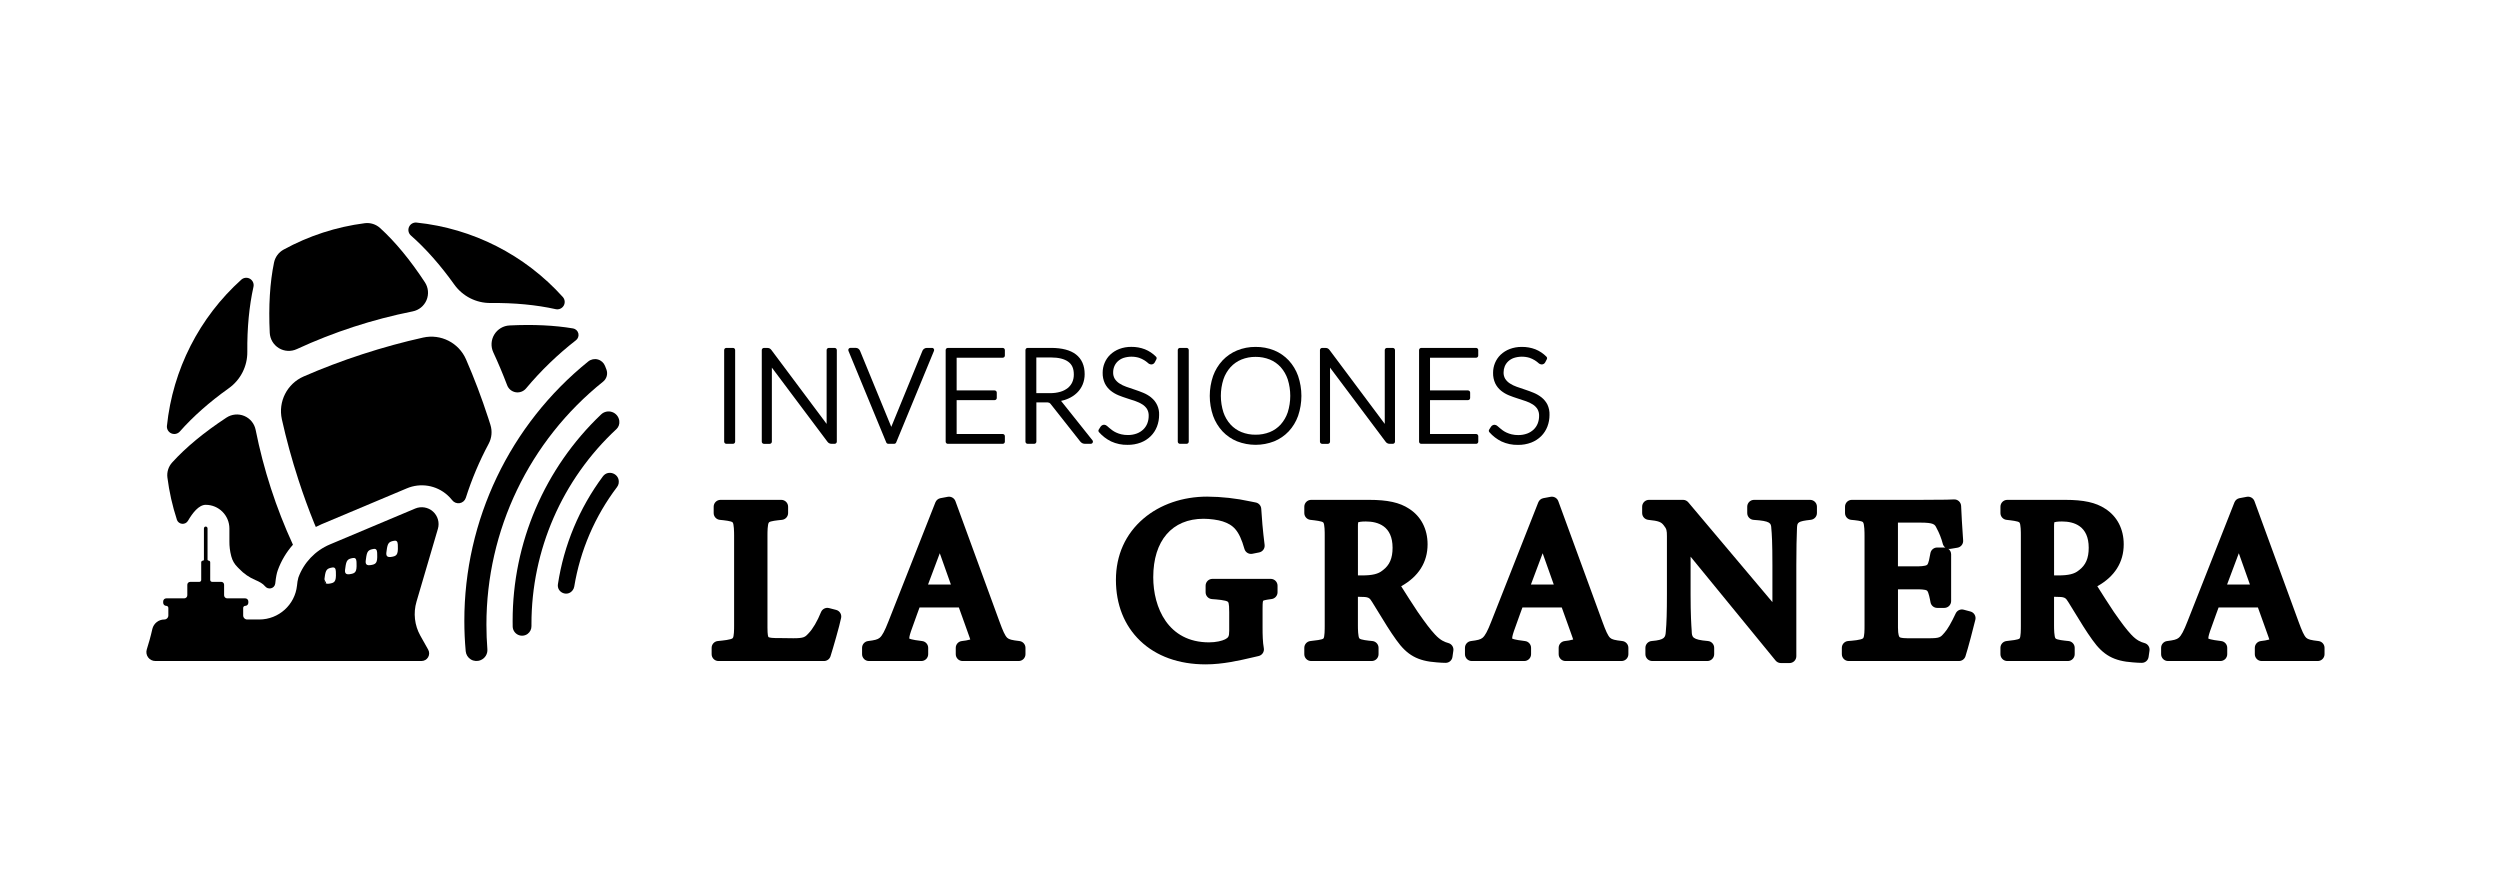
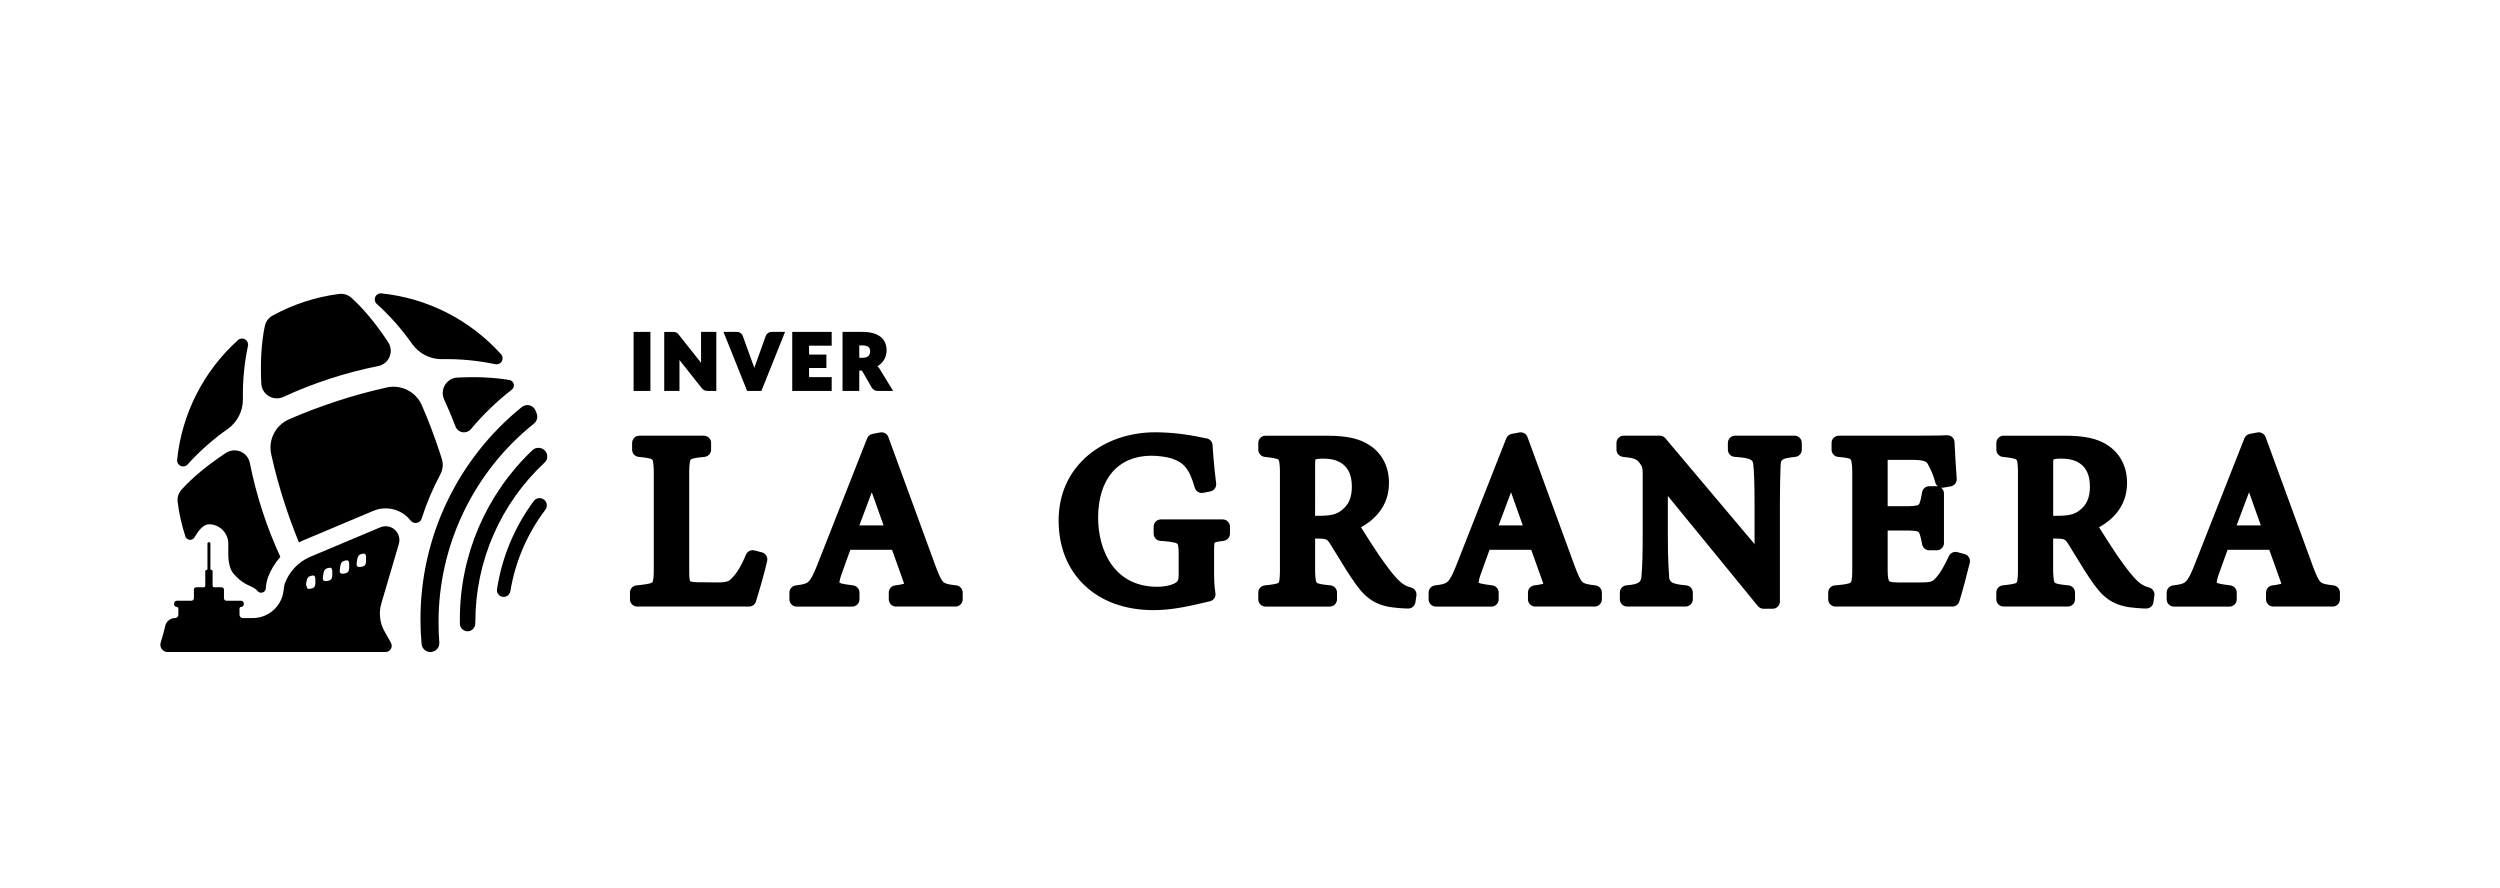
<svg xmlns="http://www.w3.org/2000/svg" id="Capa_1" data-name="Capa 1" viewBox="0 0 2479 880">
-   <rect x="718.08" y="344.98" width="10.89" height="95.1" rx="2.14" />
-   <path d="M827.6,345h-5.77a2.14,2.14,0,0,0-2.15,2.14v73.21l-54.74-73.27a5,5,0,0,0-1.94-1.67h0a5.63,5.63,0,0,0-2.27-.4h-3.21a2.14,2.14,0,0,0-2.14,2.14v90.82a2.14,2.14,0,0,0,2.14,2.14h5.72a2.14,2.14,0,0,0,2.14-2.14V364.52l55,73.36a4.86,4.86,0,0,0,4.13,2.2h3.14a2.14,2.14,0,0,0,2.14-2.14V347.12A2.14,2.14,0,0,0,827.6,345Z" />
-   <path d="M924.13,345H919a4.4,4.4,0,0,0-2.89,1,5.56,5.56,0,0,0-1.5,2l0,.07-30.82,75.22L852.87,348a5.18,5.18,0,0,0-1.5-2.07,4.35,4.35,0,0,0-2.84-1h-5.2a2.14,2.14,0,0,0-2,3l37.48,90.82a2.14,2.14,0,0,0,2,1.32h5.84a2.14,2.14,0,0,0,2-1.32l37.48-90.82a2.14,2.14,0,0,0-2-3Z" />
-   <path d="M994.28,345H939.86a2.14,2.14,0,0,0-2.14,2.14v90.82a2.14,2.14,0,0,0,2.14,2.14h54.42a2.14,2.14,0,0,0,2.15-2.14v-5.46a2.14,2.14,0,0,0-2.15-2.14H948.61V396.76h37.65a2.14,2.14,0,0,0,2.14-2.14v-5.33a2.14,2.14,0,0,0-2.14-2.14H948.61V354.72h45.67a2.14,2.14,0,0,0,2.15-2.14v-5.46A2.14,2.14,0,0,0,994.28,345Z" />
-   <path d="M1052.15,397.53a34.83,34.83,0,0,0,7-2.21,29.67,29.67,0,0,0,8.74-5.74,24.45,24.45,0,0,0,5.66-8.26,26.69,26.69,0,0,0,2-10.32c0-8.49-2.89-15.05-8.59-19.5-5.54-4.33-13.89-6.52-24.81-6.52h-23.17a2.14,2.14,0,0,0-2.14,2.14v90.82a2.14,2.14,0,0,0,2.14,2.14h6.55a2.14,2.14,0,0,0,2.14-2.14V399h9.73a7.83,7.83,0,0,1,3,.38,4.58,4.58,0,0,1,1.56,1.38L1071,437.59a6.54,6.54,0,0,0,2.13,1.86,5.88,5.88,0,0,0,2.76.63h5.71a2.14,2.14,0,0,0,1.68-3.47Zm-24.53-43.07h14.48c7.58,0,13.37,1.44,17.21,4.27s5.49,6.86,5.49,12.65a18.3,18.3,0,0,1-1.54,7.65,15.88,15.88,0,0,1-4.44,5.71,21.45,21.45,0,0,1-7.36,3.75,35.32,35.32,0,0,1-10.19,1.35h-13.65Z" />
-   <path d="M1141.5,394.1a32.38,32.38,0,0,0-7.81-4.57c-2.76-1.15-5.64-2.22-8.54-3.17s-5.62-1.88-8.34-2.84a31.53,31.53,0,0,1-6.84-3.34,15.65,15.65,0,0,1-4.55-4.51,11.75,11.75,0,0,1-1.62-6.47,15.51,15.51,0,0,1,1.16-5.93,14.32,14.32,0,0,1,3.37-4.91,16,16,0,0,1,5.58-3.39,26.23,26.23,0,0,1,15.58-.19,26.56,26.56,0,0,1,5.21,2.45,27.68,27.68,0,0,1,3.3,2.42,5.43,5.43,0,0,0,3.58,1.74,3.93,3.93,0,0,0,3.57-2.23h0l1.54-2.95a2.15,2.15,0,0,0-.38-2.51,32.8,32.8,0,0,0-11-7.34,36.3,36.3,0,0,0-13.49-2.4,32.42,32.42,0,0,0-12,2.11,27.42,27.42,0,0,0-8.95,5.65,24.07,24.07,0,0,0-5.57,8.21,25.09,25.09,0,0,0-1.9,9.6,23.73,23.73,0,0,0,2.19,10.69,21.79,21.79,0,0,0,5.74,7.18,31.31,31.31,0,0,0,7.83,4.59c2.76,1.12,5.64,2.16,8.56,3.07s5.63,1.81,8.33,2.74a31.57,31.57,0,0,1,6.83,3.28,14.86,14.86,0,0,1,4.53,4.54,12.66,12.66,0,0,1,1.63,6.79,20.38,20.38,0,0,1-1.39,7.52,16.85,16.85,0,0,1-4,5.95,19,19,0,0,1-6.45,4,24.65,24.65,0,0,1-8.87,1.49,27,27,0,0,1-6.49-.71,26.67,26.67,0,0,1-5.06-1.75,22.88,22.88,0,0,1-3.83-2.23c-1.15-.84-2.14-1.62-2.94-2.32s-1.6-1.39-2.2-1.91a4.49,4.49,0,0,0-2.87-1.28,4.33,4.33,0,0,0-3.47,1.76l-.14.19-1.79,2.82a2.14,2.14,0,0,0,.2,2.57,38.77,38.77,0,0,0,12,9.2,37,37,0,0,0,16.41,3.4,35.52,35.52,0,0,0,13.12-2.3,28.85,28.85,0,0,0,9.83-6.35,27.42,27.42,0,0,0,6.17-9.5,31.8,31.8,0,0,0,2.1-11.53,20.83,20.83,0,0,0-7.94-17.33Z" />
-   <rect x="1167.88" y="344.98" width="10.89" height="95.1" rx="2.14" />
-   <path d="M1277.87,357.34a41.29,41.29,0,0,0-14.41-9.92A48,48,0,0,0,1245,344a47.14,47.14,0,0,0-18.35,3.51,41.76,41.76,0,0,0-14.4,9.91,45.15,45.15,0,0,0-9.34,15.35,60.94,60.94,0,0,0,0,39.62,45.15,45.15,0,0,0,9.34,15.35,41.32,41.32,0,0,0,14.41,9.88,50.57,50.57,0,0,0,36.82,0,41.42,41.42,0,0,0,14.4-9.88,44.43,44.43,0,0,0,9.31-15.36,61.4,61.4,0,0,0,0-39.6A44.82,44.82,0,0,0,1277.87,357.34ZM1245,431.05a36.49,36.49,0,0,1-14-2.6,30.17,30.17,0,0,1-10.79-7.49,34.52,34.52,0,0,1-7.06-12.07,53.85,53.85,0,0,1,0-32.75,34.63,34.63,0,0,1,7.06-12.1,30.44,30.44,0,0,1,10.8-7.53,36.25,36.25,0,0,1,14-2.63,36.87,36.87,0,0,1,14.14,2.63,29.78,29.78,0,0,1,10.76,7.52,34.93,34.93,0,0,1,7,12.1,54.73,54.73,0,0,1,0,32.77,35,35,0,0,1-7,12.07,29.61,29.61,0,0,1-10.75,7.48A37.07,37.07,0,0,1,1245,431.05Z" />
-   <path d="M1381.05,345h-5.77a2.14,2.14,0,0,0-2.15,2.14v73.21l-54.74-73.27a5,5,0,0,0-1.94-1.67h0a5.63,5.63,0,0,0-2.27-.4H1311a2.14,2.14,0,0,0-2.14,2.14v90.82a2.14,2.14,0,0,0,2.14,2.14h5.72a2.14,2.14,0,0,0,2.14-2.14V364.52l55,73.36a4.86,4.86,0,0,0,4.13,2.2h3.14a2.14,2.14,0,0,0,2.14-2.14V347.12A2.14,2.14,0,0,0,1381.05,345Z" />
-   <path d="M1463.72,345h-54.43a2.14,2.14,0,0,0-2.14,2.14v90.82a2.14,2.14,0,0,0,2.14,2.14h54.43a2.14,2.14,0,0,0,2.14-2.14v-5.46a2.14,2.14,0,0,0-2.14-2.14H1418V396.76h37.66a2.14,2.14,0,0,0,2.14-2.14v-5.33a2.14,2.14,0,0,0-2.14-2.14H1418V354.72h45.68a2.14,2.14,0,0,0,2.14-2.14v-5.46A2.14,2.14,0,0,0,1463.72,345Z" />
-   <path d="M1534.39,401.1a21.84,21.84,0,0,0-5.74-7,32.38,32.38,0,0,0-7.81-4.57c-2.76-1.15-5.63-2.22-8.54-3.17s-5.61-1.88-8.34-2.84a31.22,31.22,0,0,1-6.83-3.34,15.57,15.57,0,0,1-4.56-4.51,11.75,11.75,0,0,1-1.61-6.47,15.69,15.69,0,0,1,1.15-5.93,14.46,14.46,0,0,1,3.37-4.91,16,16,0,0,1,5.58-3.39,26.23,26.23,0,0,1,15.58-.19,26.56,26.56,0,0,1,5.21,2.45,27.68,27.68,0,0,1,3.3,2.42,5.45,5.45,0,0,0,3.59,1.74,3.91,3.91,0,0,0,3.56-2.23h0l1.54-2.95a2.14,2.14,0,0,0-.38-2.51,32.6,32.6,0,0,0-11-7.34A36.25,36.25,0,0,0,1509,344a32.35,32.35,0,0,0-12,2.11,27.36,27.36,0,0,0-9,5.65,24.21,24.21,0,0,0-5.57,8.21,25.08,25.08,0,0,0-1.89,9.6,23.59,23.59,0,0,0,2.19,10.69,21.54,21.54,0,0,0,5.74,7.18,31,31,0,0,0,7.83,4.59c2.75,1.12,5.63,2.16,8.56,3.07s5.62,1.81,8.32,2.74a31.35,31.35,0,0,1,6.83,3.28,14.75,14.75,0,0,1,4.53,4.54,12.66,12.66,0,0,1,1.63,6.79,20.38,20.38,0,0,1-1.39,7.52,16.83,16.83,0,0,1-4,5.95,19.24,19.24,0,0,1-6.45,4,24.71,24.71,0,0,1-8.88,1.49,26.94,26.94,0,0,1-6.48-.71,26.54,26.54,0,0,1-5.07-1.75,23.29,23.29,0,0,1-3.83-2.23c-1.15-.84-2.14-1.62-2.94-2.32s-1.6-1.39-2.2-1.91a4.49,4.49,0,0,0-2.87-1.28,4.33,4.33,0,0,0-3.47,1.76,1.27,1.27,0,0,0-.13.19l-1.8,2.82a2.15,2.15,0,0,0,.2,2.57,38.77,38.77,0,0,0,12,9.2,37,37,0,0,0,16.41,3.4,35.48,35.48,0,0,0,13.12-2.3,29,29,0,0,0,9.84-6.35,27.39,27.39,0,0,0,6.16-9.5,31.8,31.8,0,0,0,2.1-11.53A22.25,22.25,0,0,0,1534.39,401.1Z" />
-   <path d="M829.11,604.78l-7-1.8a6.78,6.78,0,0,0-8,4c-3.71,9.14-8.09,16.61-12.33,21l-.1.11c-3.3,3.58-4.41,4.79-15,4.79-.91,0-9.56-.12-14.21-.18l-3.45,0c-5.85-.1-6.88-.89-7-1-.3-.33-1-1.91-1-9.35V530.79c0-2.79,0-11.31,1.5-12.81,1.34-1.34,8-2,12.87-2.49a6.78,6.78,0,0,0,6.1-6.75v-6.3a6.78,6.78,0,0,0-6.77-6.78H714.46a6.79,6.79,0,0,0-6.78,6.78v6.3a6.78,6.78,0,0,0,6.11,6.75c4.52.45,11.36,1.13,12.69,2.5s1.46,9.71,1.46,12.8v89.33c0,3.68,0,11.32-1.41,12.69-1.58,1.54-9.51,2.32-14.76,2.84a6.77,6.77,0,0,0-6.11,6.75v6.3a6.78,6.78,0,0,0,6.78,6.78H817.07a6.79,6.79,0,0,0,6.45-4.7c2.23-6.93,9.09-30.59,10.55-38.15A6.78,6.78,0,0,0,829.11,604.78Z" />
-   <path d="M1010.87,635.66c-7.51-.85-10.33-1.59-12.06-3.18-2.28-2.09-4.41-7.09-7.53-15.58-18-49.47-32-87.59-43.88-119.95a6.79,6.79,0,0,0-7.61-4.32l-7.2,1.35a6.8,6.8,0,0,0-5.06,4.18L880.94,616.31c-3.6,9.27-6.08,13.92-8.57,16.06-2.14,1.85-5.18,2.48-11.61,3.3a6.78,6.78,0,0,0-5.93,6.73v6.3a6.79,6.79,0,0,0,6.78,6.78h52a6.79,6.79,0,0,0,6.78-6.78v-6.3a6.78,6.78,0,0,0-6-6.73c-3-.37-10.71-1.31-12.8-2.52,0-.73.18-2.63,1.74-7.24,1.84-5.38,3.75-10.6,5.78-16.12q1.32-3.62,2.7-7.42h39c2.12,6.15,4.15,11.69,6,16.69s3.34,9.11,4.59,12.88c0,.07,0,.13.07.2.32.87.53,1.52.66,2a49.68,49.68,0,0,1-8.4,1.53,6.77,6.77,0,0,0-6,6.73v6.3a6.78,6.78,0,0,0,6.78,6.78h55.57a6.78,6.78,0,0,0,6.78-6.78v-6.3A6.78,6.78,0,0,0,1010.87,635.66Zm-90.62-56.07c3.94-10.42,8-21.22,11.64-31l11,31Z" />
-   <path d="M1260.09,574h-57.83a6.78,6.78,0,0,0-6.78,6.78v6.52a6.78,6.78,0,0,0,6.29,6.76c4.85.36,13.89,1,15.88,2.72,1.23,1.06,1.23,7.55,1.23,10.32v18.45c0,6-1,6.68-4.06,8.41-3,1.49-8.78,3-15.94,3-40.83,0-55.32-34.77-55.32-64.55,0-36.33,18.66-58,49.92-58,6.27,0,14.66,1.14,18.7,2.55l.09,0c10.46,3.49,16.38,8.48,21.72,27.37a6.78,6.78,0,0,0,7.85,4.8l6.75-1.35a6.79,6.79,0,0,0,5.4-7.5c-1.8-14.15-2.9-27.74-3.34-35.74a6.77,6.77,0,0,0-5.69-6.32c-1.23-.2-3-.55-5-1a208.69,208.69,0,0,0-42.93-4.77c-24.24,0-46.65,7.72-63.11,21.73-17.9,15.24-27.37,36.29-27.37,60.88,0,24.39,8.3,45.25,24,60.33,15.94,15.31,38.39,23.4,64.91,23.4,17.12,0,33.53-3.83,46.71-6.91l5.86-1.36a6.77,6.77,0,0,0,5.17-7.84c-1.09-5.89-1.24-13.49-1.24-20.14V603.7c0-1.86,0-6.68.52-8,1.35-.77,6.65-1.46,8.42-1.69a6.77,6.77,0,0,0,5.91-6.72v-6.52A6.77,6.77,0,0,0,1260.09,574Z" />
-   <path d="M1436.17,637.64c-3.67-1-7.8-2.64-13.15-8.38-4.83-5.25-8.84-10.49-17.16-22.41-5-7.54-11.75-17.94-16.45-25.53,17.16-9.53,26.18-23.76,26.18-41.53,0-15.27-6.54-27.84-18.41-35.39-9.33-6.12-21.2-8.74-39.67-8.74h-57.38a6.79,6.79,0,0,0-6.78,6.78v6.3a6.78,6.78,0,0,0,6,6.74c5.13.58,11.51,1.31,12.79,2.58,1.45,1.44,1.45,9.77,1.45,12.51v89.78c0,3.42,0,11.44-1.25,12.76s-8.28,2-12.95,2.55a6.78,6.78,0,0,0-6.05,6.74v6.3a6.79,6.79,0,0,0,6.78,6.78h60.08a6.78,6.78,0,0,0,6.77-6.78v-6.3a6.77,6.77,0,0,0-6.1-6.75c-4.56-.45-11.45-1.14-12.85-2.55s-1.52-9.69-1.52-12.75V591.8h1.1c9.8,0,10.24.71,13.15,5.37,2,3.23,4.11,6.65,6.31,10.26,5.64,9.25,11.46,18.82,17.53,27.19,10.71,15.09,21.22,20.89,40.11,22.19l1,.07c2.57.21,5,.4,7.84.4a6.78,6.78,0,0,0,6.71-5.82l.9-6.3A6.78,6.78,0,0,0,1436.17,637.64Zm-89.66-115.4a21.89,21.89,0,0,1,.28-4.38c.73-.24,2.86-.76,7.57-.76,12.1,0,26.52,4.52,26.52,26.07,0,10.42-3,17.28-9.64,22.24l-.32.24c-4.17,3.51-10.08,4.94-20.39,4.94h-4Z" />
-   <path d="M1608.69,635.66c-7.51-.85-10.33-1.59-12.07-3.18-2.27-2.09-4.4-7.09-7.52-15.58-18-49.47-32-87.59-43.89-119.95a6.78,6.78,0,0,0-7.61-4.32l-7.2,1.35a6.77,6.77,0,0,0-5.05,4.18l-46.59,118.15c-3.6,9.27-6.08,13.92-8.57,16.06-2.14,1.85-5.18,2.48-11.62,3.3a6.78,6.78,0,0,0-5.92,6.73v6.3a6.78,6.78,0,0,0,6.78,6.78h52a6.78,6.78,0,0,0,6.78-6.78v-6.3a6.77,6.77,0,0,0-6-6.73c-3-.37-10.7-1.31-12.79-2.52,0-.73.18-2.63,1.74-7.24,1.84-5.38,3.75-10.6,5.77-16.12q1.33-3.62,2.71-7.42h39c2.12,6.15,4.15,11.69,6,16.69s3.34,9.11,4.6,12.88c0,.07,0,.13.07.2.32.87.53,1.52.66,2a49.91,49.91,0,0,1-8.4,1.53,6.77,6.77,0,0,0-6,6.73v6.3a6.78,6.78,0,0,0,6.77,6.78h55.58a6.79,6.79,0,0,0,6.78-6.78v-6.3A6.78,6.78,0,0,0,1608.69,635.66Zm-90.62-56.07c3.93-10.42,8-21.22,11.63-31l11,31Z" />
-   <path d="M1794.91,495.66h-55.58a6.78,6.78,0,0,0-6.78,6.78v6.3a6.78,6.78,0,0,0,6.36,6.77c17,1.06,17.19,3.41,17.51,8.09,0,.07,0,.14,0,.22.54,5.4,1.1,14,1.1,36.68v36.56l-83.44-99a6.82,6.82,0,0,0-5.19-2.41h-33.75a6.79,6.79,0,0,0-6.78,6.78v6.3a6.79,6.79,0,0,0,6.09,6.75c10.52,1.07,12.83,2.18,15.32,5.46l.15.19c2.68,3.27,3,5,3,10.55v57.38c0,17.87-.33,29-1.1,37.17v.08c-.45,5.49-.68,8.24-14,9.32a6.78,6.78,0,0,0-6.24,6.76v6.3a6.79,6.79,0,0,0,6.78,6.78H1693a6.79,6.79,0,0,0,6.78-6.78v-6.3a6.78,6.78,0,0,0-6.22-6.76c-15.73-1.31-15.84-3.94-16.06-9.71a1.34,1.34,0,0,1,0-.2c-.42-6-1.11-16.08-1.11-36.43V552l84.27,103a6.78,6.78,0,0,0,5.25,2.49h8.55a6.78,6.78,0,0,0,6.78-6.78V560.5c0-17.7.32-27.1.56-34,0-1.16.07-2.25.11-3.29.33-5.09.51-6.32,13.76-7.77a6.77,6.77,0,0,0,6-6.74v-6.3A6.78,6.78,0,0,0,1794.91,495.66Z" />
-   <path d="M1953.92,606.37l-6.75-1.8a6.8,6.8,0,0,0-7.89,3.68c-4.24,9.09-8.16,15.85-11,19l-.15.17c-3.93,4.64-4.63,5.48-15.75,5.48h-20.86c-2.08,0-6.77-.15-7.9-1.15-.26-.23-1.59-1.78-1.59-9.4v-38h18c2.8,0,9.36,0,10.88,1.39s2.74,8,3.38,11.49a6.77,6.77,0,0,0,6.67,5.57h7a6.77,6.77,0,0,0,6.78-6.77V549.69a6.79,6.79,0,0,0-2.77-5.47,6.71,6.71,0,0,0,2.28,0l6.75-1.12a6.79,6.79,0,0,0,5.65-7.2c-.9-11.92-1.79-28.59-2-34.19a6.82,6.82,0,0,0-2.29-4.81,6.74,6.74,0,0,0-5-1.67c-1.54.13-7.74.42-32.06.42H1836.3a6.78,6.78,0,0,0-6.78,6.78v6.3a6.77,6.77,0,0,0,6.15,6.75c4.16.39,10.44,1,11.63,2.27,1.57,1.72,1.57,10.74,1.57,13.71v88.88c0,3.89,0,11.14-1.42,12.56-1.75,1.74-10.57,2.41-14.81,2.73a6.77,6.77,0,0,0-6.27,6.76v6.3a6.78,6.78,0,0,0,6.78,6.78H1942.5a6.77,6.77,0,0,0,6.43-4.64c2.37-7.11,8.49-30.51,9.85-36.39A6.78,6.78,0,0,0,1953.92,606.37Zm-26.05-63.45h-7a6.79,6.79,0,0,0-6.68,5.6c-.83,4.72-1.77,10.07-3.17,11.48-1.58,1.59-8.56,1.59-10.85,1.59H1882V518.22h22c13.67,0,14.56,1.84,16.18,5.18a1.74,1.74,0,0,0,.1.19,69,69,0,0,1,6.2,15.69,6.72,6.72,0,0,0,2.55,3.74A6.48,6.48,0,0,0,1927.87,542.92Z" />
-   <path d="M2126.46,637.64c-3.67-1-7.8-2.64-13.15-8.38-4.83-5.25-8.84-10.49-17.16-22.41-5-7.54-11.75-17.94-16.45-25.53,17.16-9.53,26.18-23.76,26.18-41.53,0-15.27-6.54-27.84-18.4-35.39-9.34-6.12-21.21-8.74-39.68-8.74h-57.38a6.79,6.79,0,0,0-6.78,6.78v6.3a6.78,6.78,0,0,0,6,6.74c5.13.58,11.51,1.31,12.79,2.58,1.45,1.44,1.45,9.77,1.45,12.51v89.78c0,3.42,0,11.44-1.25,12.76s-8.28,2-13,2.55a6.78,6.78,0,0,0-6,6.74v6.3a6.79,6.79,0,0,0,6.78,6.78h60.08a6.79,6.79,0,0,0,6.78-6.78v-6.3a6.78,6.78,0,0,0-6.11-6.75c-4.56-.45-11.45-1.14-12.85-2.55s-1.52-9.69-1.52-12.75V591.8h1.1c9.8,0,10.24.71,13.15,5.37,2,3.23,4.11,6.65,6.31,10.26,5.64,9.25,11.46,18.82,17.53,27.19,10.71,15.09,21.22,20.89,40.11,22.19l1,.07c2.57.21,5,.4,7.84.4a6.78,6.78,0,0,0,6.71-5.82l.9-6.3A6.77,6.77,0,0,0,2126.46,637.64Zm-89.66-115.4a22.77,22.77,0,0,1,.28-4.38c.73-.24,2.86-.76,7.57-.76,12.1,0,26.52,4.52,26.52,26.07,0,10.42-3,17.28-9.64,22.24l-.32.24c-4.17,3.51-10.08,4.94-20.39,4.94h-4Z" />
-   <path d="M2299,635.66c-7.51-.85-10.33-1.59-12.07-3.18-2.27-2.09-4.4-7.09-7.52-15.58-18-49.47-32-87.59-43.88-119.95a6.79,6.79,0,0,0-7.61-4.32l-7.2,1.35a6.76,6.76,0,0,0-5.06,4.18l-46.59,118.15c-3.6,9.27-6.08,13.92-8.57,16.06-2.14,1.85-5.18,2.48-11.62,3.3a6.78,6.78,0,0,0-5.92,6.73v6.3a6.78,6.78,0,0,0,6.78,6.78h52a6.78,6.78,0,0,0,6.78-6.78v-6.3a6.77,6.77,0,0,0-6-6.73c-3-.37-10.7-1.31-12.79-2.52,0-.73.18-2.63,1.74-7.24,1.84-5.38,3.75-10.6,5.77-16.12q1.33-3.62,2.71-7.42h39c2.12,6.15,4.15,11.69,6,16.69s3.34,9.11,4.6,12.88c0,.07.05.13.07.2.32.87.53,1.52.66,2a49.91,49.91,0,0,1-8.4,1.53,6.77,6.77,0,0,0-6,6.73v6.3a6.78,6.78,0,0,0,6.78,6.78h55.57a6.78,6.78,0,0,0,6.78-6.78v-6.3A6.78,6.78,0,0,0,2299,635.66Zm-90.62-56.07c3.94-10.42,8-21.22,11.63-31l11,31Z" />
-   <path d="M482.34,619.51A308.37,308.37,0,0,1,598,378.47a10.64,10.64,0,0,0,3.33-12.06c-.45-1.2-.91-2.39-1.39-3.57a10.68,10.68,0,0,0-16.61-4.43A330.22,330.22,0,0,0,460.44,615.77q0,15.18,1.36,30a10.66,10.66,0,0,0,14.67,8.87l.21-.08a10.73,10.73,0,0,0,6.6-10.75Q482.35,631.78,482.34,619.51Z" />
-   <path d="M527,619a263.65,263.65,0,0,1,84.25-193.49,9.34,9.34,0,0,0,2.85-8l0-.25a10.72,10.72,0,0,0-18-6.34,282.3,282.3,0,0,0-87.77,204.91c0,1.82,0,3.63.05,5.44a9.31,9.31,0,0,0,14.8,7.3h0A9.43,9.43,0,0,0,527,620.8C527,620.19,527,619.58,527,619Z" />
-   <path d="M613.49,479.22c0-.1,0-.2,0-.3,1.31-9-10.28-13.8-15.69-6.51a239.51,239.51,0,0,0-44.56,106.84c-1.26,8.27,9.24,12.85,14.41,6.28l.17-.22a8,8,0,0,0,1.6-3.66,223.74,223.74,0,0,1,42.45-98.72A8.19,8.19,0,0,0,613.49,479.22Z" />
-   <path d="M323.54,578.73a23.84,23.84,0,0,1-1.89-4.36C321.45,576.14,321.51,578.15,323.54,578.73Z" />
-   <path d="M178.29,427.92c13.06-14.81,29.44-29.3,48.57-42.93a43.75,43.75,0,0,0,18.38-36.13c-.24-23.48,1.83-45.26,6.12-64.54a7.34,7.34,0,0,0-12-7.07,226.57,226.57,0,0,0-73.84,145.1A7.34,7.34,0,0,0,178.29,427.92Z" />
-   <path d="M450.41,282.08a43.74,43.74,0,0,0,36.13,18.38c23.48-.24,45.26,1.83,64.53,6.12a7.34,7.34,0,0,0,7.08-12A226.57,226.57,0,0,0,413,220.7a7.34,7.34,0,0,0-5.56,12.81C422.29,246.57,436.78,263,450.41,282.08Z" />
-   <path d="M204,500.58a23.5,23.5,0,0,1,23.47,23.47v12.61a54.51,54.51,0,0,0,1.8,14.67c0,.14.07.28.11.42a22.68,22.68,0,0,0,6.11,10.57c.57.55,1.14,1.14,1.71,1.74a47.46,47.46,0,0,0,16.09,11.12c3.76,1.58,7.51,3.62,9.37,6,3.15,4.06,9.59,2.58,10.27-2.51,0-.13,0-.27.05-.41.65-6.06,1.38-9.8,2.5-12.89a78.37,78.37,0,0,1,15-25.23,513.29,513.29,0,0,1-37-113.94,18.92,18.92,0,0,0-28.95-12.09c-22.07,14.5-40.33,29.59-53.82,44.5a18.67,18.67,0,0,0-4.71,14.87,226.63,226.63,0,0,0,9.36,41.69l0,.14a6.1,6.1,0,0,0,11.1,1C190.88,508.74,197.09,500.58,204,500.58Z" />
-   <path d="M294.29,346.18a513.57,513.57,0,0,1,114.89-37.4,18.85,18.85,0,0,0,12.16-28.84c-14.47-22.06-29.56-40.33-44.45-53.83a19,19,0,0,0-15.15-4.79,228.21,228.21,0,0,0-80.59,26.23,19,19,0,0,0-9.42,12.79c-4.09,19.68-5.53,43.32-4.25,69.68A18.86,18.86,0,0,0,294.29,346.18Z" />
-   <path d="M568.24,325.66h-.08c-18.24-3.09-39.5-4.09-62.88-2.95a18.79,18.79,0,0,0-16.13,26.66q7.31,15.72,13.74,32.63a11,11,0,0,0,18.73,3.16,323.65,323.65,0,0,1,49.53-47.8A6.6,6.6,0,0,0,568.24,325.66Z" />
-   <path d="M484.2,414.68c-6.65-20.44-14.09-40-22.09-58.33a37.49,37.49,0,0,0-42.5-21.63c-19.56,4.34-39.72,9.83-60.16,16.48s-39.95,14.08-58.32,22.09a37.49,37.49,0,0,0-21.63,42.5c4.34,19.56,9.83,39.72,16.48,60.15,4.8,14.77,10,29.06,15.56,42.79.4,1,1,2.3,1.61,3.8,1.82-.95,3.67-1.85,5.58-2.65L403.3,484.3a38.06,38.06,0,0,1,40.46,6.75A39.14,39.14,0,0,1,448.4,496a7.72,7.72,0,0,0,13.47-2.26,319.2,319.2,0,0,1,22.74-53.8,24.21,24.21,0,0,0,1.71-18.61C485.62,419.1,484.92,416.89,484.2,414.68Z" />
-   <path d="M321.65,574.37a23.84,23.84,0,0,0,1.89,4.36C321.51,578.15,321.45,576.14,321.65,574.37Z" />
-   <path d="M434.22,524.39a16.72,16.72,0,0,0-22.52-20.12l-84.57,35.59a56.66,56.66,0,0,0-31.28,32.9,42.73,42.73,0,0,0-1.33,7.84,37.65,37.65,0,0,1-37.39,33.69h-12a4,4,0,0,1-4-4v-7.46a2.06,2.06,0,0,1,2.06-2.06,3.06,3.06,0,0,0,3.06-3.06v-1.31a3.07,3.07,0,0,0-3.06-3.07H225.29a3.06,3.06,0,0,1-3.07-3.07V579.8a2.84,2.84,0,0,0-2.83-2.84h-9.06a1.89,1.89,0,0,1-1.89-1.88v-17.5a1.69,1.69,0,0,0-1.69-1.69,1,1,0,0,1-.95-1V524.05a1.8,1.8,0,1,0-3.59,0v30.88a1,1,0,0,1-1,1,1.69,1.69,0,0,0-1.69,1.69v17.5a1.88,1.88,0,0,1-1.88,1.88h-9.06a2.84,2.84,0,0,0-2.84,2.84v10.42a3.06,3.06,0,0,1-3.07,3.07H164.88a3.07,3.07,0,0,0-3.07,3.07v1.31a3.06,3.06,0,0,0,3.07,3.06h0a2.05,2.05,0,0,1,2.05,2.06v7.46a4,4,0,0,1-4,4,12.19,12.19,0,0,0-11.83,9.26c-.9,3.67-1.67,7.38-2.75,11l-2.83,9.52A8.85,8.85,0,0,0,154,655.45h67.19v0H418a7.56,7.56,0,0,0,6.59-11.26l-7.78-13.85A43.78,43.78,0,0,1,413,596.61ZM326,578.82c-5.62.74-4.34-3.93-4.07-6.18.93-7.8,2.28-9,7.66-9.92,3.73-.66,3.4,3.56,3.47,5.13C333.44,576.88,331.85,578.05,326,578.82Zm20.48-9.41c-5.62.73-4.34-3.94-4.07-6.19.93-7.79,2.28-9,7.66-9.91,3.73-.66,3.4,3.55,3.47,5.12C353.92,567.46,352.33,568.64,346.44,569.41Zm20.48-9c-5.62.74-4.34-3.93-4.07-6.18.93-7.8,2.28-9,7.66-9.92,3.73-.66,3.4,3.56,3.47,5.13C374.4,558.49,372.81,559.66,366.92,560.43Zm20.48-8.12c-5.62.73-4.34-3.94-4.07-6.18.93-7.8,2.28-9,7.66-9.92,3.73-.66,3.4,3.56,3.47,5.13C394.88,550.36,393.29,551.54,387.4,552.31Z" />
+   <path d="M434.85,617.16A252.26,252.26,0,0,1,529.49,420a8.72,8.72,0,0,0,2.73-9.86c-.37-1-.75-2-1.14-2.93a8.74,8.74,0,0,0-13.59-3.62A270.14,270.14,0,0,0,416.94,614.1q0,12.42,1.11,24.56a8.73,8.73,0,0,0,12,7.26l.16-.07a8.79,8.79,0,0,0,5.41-8.8Q434.87,627.21,434.85,617.16Z" />
+   <path d="M471.37,616.72a215.66,215.66,0,0,1,68.91-158.28,7.62,7.62,0,0,0,2.33-6.56l0-.21a8.77,8.77,0,0,0-14.75-5.18A230.89,230.89,0,0,0,456,614.1c0,1.49,0,3,0,4.45a7.61,7.61,0,0,0,12.1,6h0a7.69,7.69,0,0,0,3.18-6.3Z" />
+   <path d="M542.13,502.4l0-.24c1.07-7.36-8.41-11.29-12.84-5.32a195.94,195.94,0,0,0-36.44,87.39,6.64,6.64,0,0,0,11.78,5.13l.15-.18a6.59,6.59,0,0,0,1.3-3,183.19,183.19,0,0,1,34.72-80.75A6.54,6.54,0,0,0,542.13,502.4Z" />
+   <path d="M305,583.81a18.86,18.86,0,0,1-1.54-3.57C303.25,581.68,303.3,583.33,305,583.81Z" />
+   <path d="M186.14,460.44a234.77,234.77,0,0,1,39.73-35.12,35.75,35.75,0,0,0,15-29.55,234.17,234.17,0,0,1,5-52.79,6,6,0,0,0-9.84-5.79,185.33,185.33,0,0,0-60.4,118.7A6,6,0,0,0,186.14,460.44Z" />
+   <path d="M408.74,341.14a35.75,35.75,0,0,0,29.55,15,234.17,234.17,0,0,1,52.79,5,6,6,0,0,0,5.79-9.84,185.31,185.31,0,0,0-118.7-60.4,6,6,0,0,0-4.55,10.47A234.77,234.77,0,0,1,408.74,341.14Z" />
+   <path d="M207.18,519.88a19.21,19.21,0,0,1,19.19,19.19v10.32a44.94,44.94,0,0,0,1.47,12c0,.11.07.23.1.34a18.37,18.37,0,0,0,5,8.65c.46.45.93.93,1.4,1.42a38.59,38.59,0,0,0,13.16,9.1c3.07,1.29,6.14,3,7.66,4.92a4.67,4.67,0,0,0,8.4-2.06c0-.11,0-.22,0-.33a45,45,0,0,1,2-10.55A64,64,0,0,1,278,552.25,419.91,419.91,0,0,1,247.72,459,15.48,15.48,0,0,0,224,449.15C206,461,191,473.36,180,485.55a15.29,15.29,0,0,0-3.85,12.17,185.36,185.36,0,0,0,7.65,34.1l0,.12a5,5,0,0,0,9.08.84C196.44,526.56,201.53,519.88,207.18,519.88Z" />
+   <path d="M281,393.58A420,420,0,0,1,375,363a15.43,15.43,0,0,0,9.95-23.6c-11.84-18-24.18-33-36.36-44a15.54,15.54,0,0,0-12.39-3.92,186.42,186.42,0,0,0-65.92,21.46,15.53,15.53,0,0,0-7.71,10.46c-3.35,16.1-4.53,35.44-3.48,57A15.43,15.43,0,0,0,281,393.58Z" />
+   <path d="M505.12,376.8h-.06c-14.93-2.53-32.31-3.35-51.44-2.42a15.38,15.38,0,0,0-13.19,21.81q6,12.87,11.23,26.69A9,9,0,0,0,467,425.46a264.87,264.87,0,0,1,40.52-39.11A5.39,5.39,0,0,0,505.12,376.8Z" />
+   <path d="M436.38,449.61c-5.44-16.72-11.52-32.69-18.07-47.71a30.68,30.68,0,0,0-34.77-17.69c-16,3.55-32.49,8-49.2,13.47s-32.69,11.52-47.71,18.07a30.66,30.66,0,0,0-17.69,34.77c3.55,16,8,32.49,13.47,49.2q5.91,18.12,12.74,35c.32.8.78,1.88,1.31,3.11,1.49-.77,3-1.51,4.56-2.16l69.18-29.11a31.46,31.46,0,0,1,36.9,9.56,6.31,6.31,0,0,0,11-1.86,261.93,261.93,0,0,1,18.6-44,19.74,19.74,0,0,0,1.4-15.21C437.54,453.23,437,451.42,436.38,449.61Z" />
+   <path d="M303.42,580.24a18.86,18.86,0,0,0,1.54,3.57C303.3,583.33,303.25,581.68,303.42,580.24Z" />
+   <path d="M395.5,539.35a13.67,13.67,0,0,0-18.43-16.45L307.9,552a46.31,46.31,0,0,0-25.59,26.91,35,35,0,0,0-1.09,6.42,30.79,30.79,0,0,1-30.58,27.55H240.8a3.3,3.3,0,0,1-3.3-3.3v-6.11a1.68,1.68,0,0,1,1.68-1.68,2.51,2.51,0,0,0,2.51-2.51v-1.06a2.51,2.51,0,0,0-2.51-2.51H224.59a2.51,2.51,0,0,1-2.51-2.51v-8.53a2.32,2.32,0,0,0-2.32-2.32h-7.41a1.54,1.54,0,0,1-1.54-1.54V566.5a1.38,1.38,0,0,0-1.38-1.38.78.78,0,0,1-.78-.79V539.07a1.47,1.47,0,0,0-2.94,0v25.26a.78.78,0,0,1-.78.79,1.38,1.38,0,0,0-1.39,1.38v14.32a1.54,1.54,0,0,1-1.54,1.54h-7.41a2.31,2.31,0,0,0-2.31,2.32v8.53a2.52,2.52,0,0,1-2.52,2.51H175.17a2.51,2.51,0,0,0-2.51,2.51v1.06a2.51,2.51,0,0,0,2.51,2.51h0a1.69,1.69,0,0,1,1.69,1.68v6.11a3.31,3.31,0,0,1-3.31,3.3,10,10,0,0,0-9.68,7.57c-.74,3-1.37,6-2.25,9l-2.31,7.78a7.23,7.23,0,0,0,6.94,9.31h55v0h161a6.18,6.18,0,0,0,5.39-9.2L381.26,626a35.82,35.82,0,0,1-3.12-27.61Zm-88.56,44.53c-4.6.6-3.55-3.22-3.33-5.06.76-6.37,1.86-7.33,6.26-8.11,3.05-.54,2.79,2.91,2.84,4.2C313.06,582.29,311.76,583.25,306.94,583.88Zm16.75-7.7c-4.6.6-3.55-3.22-3.33-5.06.76-6.38,1.86-7.34,6.26-8.11,3.06-.54,2.79,2.91,2.85,4.19C329.81,574.58,328.51,575.55,323.69,576.18Zm16.75-7.34c-4.6.6-3.55-3.22-3.33-5.06.77-6.38,1.87-7.34,6.27-8.11,3.05-.54,2.79,2.91,2.84,4.19C346.57,567.24,345.26,568.21,340.44,568.84Zm16.76-6.65c-4.6.6-3.55-3.22-3.33-5.06.76-6.37,1.86-7.33,6.26-8.11,3.05-.54,2.79,2.91,2.84,4.2C363.32,560.6,362,561.56,357.2,562.19Z" />
+   <rect x="628.28" y="329.1" width="16.68" height="58.56" />
+   <path d="M695.16,359.78l-22.15-28a11.64,11.64,0,0,0-1.14-1.21,5.07,5.07,0,0,0-1.37-.92,5.22,5.22,0,0,0-1.56-.44,12.77,12.77,0,0,0-1.65-.09h-8.64v58.56h15.11V357l22,27.76a7.24,7.24,0,0,0,2.7,2.24,8.08,8.08,0,0,0,3.27.62h8.57V329.1H695.16Z" />
+   <path d="M761.42,330.35a6,6,0,0,0-2.11,2.79l-10.5,29.25c-.27.77-.55,1.58-.82,2.43-.3-.86-.59-1.68-.87-2.44l-10.58-29.25a6,6,0,0,0-2.2-2.92,6.48,6.48,0,0,0-3.85-1.11h-13.1l23.47,58.56H755l23.48-58.56H765.28A6.14,6.14,0,0,0,761.42,330.35Z" />
+   <polygon points="785.59 387.66 824.69 387.66 824.69 373.97 802.27 373.97 802.27 364.9 819.44 364.9 819.44 351.59 802.27 351.59 802.27 342.78 824.69 342.78 824.69 329.1 785.59 329.1 785.59 387.66" />
+   <path d="M872.16,365.65a11.66,11.66,0,0,0-2.07-2.52,18.55,18.55,0,0,0,2-1.34,18.07,18.07,0,0,0,3.86-4,17.07,17.07,0,0,0,2.39-4.93,19.27,19.27,0,0,0,.8-5.59,19,19,0,0,0-1.34-7.18,14.88,14.88,0,0,0-4.42-5.92,21,21,0,0,0-7.52-3.76,38.32,38.32,0,0,0-10.66-1.3H835.45v58.56h16.6V367.45h1.26a2.85,2.85,0,0,1,1.31.2,2,2,0,0,1,.65.76l9.08,15.86a6.77,6.77,0,0,0,6.28,3.39h15Zm-20.11-23.13h3.13c2.78,0,4.78.52,6,1.54a5.13,5.13,0,0,1,1.66,4.14,8.54,8.54,0,0,1-.42,2.73,4.9,4.9,0,0,1-1.21,1.95,6.11,6.11,0,0,1-2.26,1.36,11.12,11.12,0,0,1-3.74.54h-3.13Z" />
+   <path d="M755.51,547.72l-7.39-1.91a7.2,7.2,0,0,0-8.46,4.26c-3.93,9.7-8.57,17.61-13.07,22.29l-.11.12c-3.49,3.79-4.67,5.07-15.94,5.07-1,0-10.14-.12-15.07-.19l-3.65,0c-6.21-.11-7.3-1-7.4-1-.31-.35-1-2-1-9.91V469.28c0-3,0-12,1.59-13.59,1.42-1.42,8.49-2.12,13.65-2.64a7.19,7.19,0,0,0,6.47-7.15v-6.68a7.19,7.19,0,0,0-7.19-7.19H634a7.19,7.19,0,0,0-7.19,7.19v6.68a7.19,7.19,0,0,0,6.48,7.15c4.79.48,12,1.21,13.45,2.66s1.54,10.29,1.54,13.57V564c0,3.89,0,12-1.49,13.45-1.67,1.63-10.08,2.46-15.64,3a7.18,7.18,0,0,0-6.48,7.15v6.68a7.18,7.18,0,0,0,7.18,7.19H742.74a7.19,7.19,0,0,0,6.84-5c2.37-7.35,9.64-32.44,11.19-40.44A7.19,7.19,0,0,0,755.51,547.72Z" />
+   <path d="M948.22,580.46c-8-.9-11-1.68-12.79-3.37-2.41-2.21-4.67-7.52-8-16.52-19.1-52.45-33.89-92.86-46.53-127.17a7.18,7.18,0,0,0-8.06-4.58l-7.64,1.43a7.18,7.18,0,0,0-5.36,4.43L810.47,560c-3.82,9.82-6.45,14.75-9.09,17-2.27,2-5.49,2.64-12.32,3.5a7.19,7.19,0,0,0-6.28,7.13v6.68a7.19,7.19,0,0,0,7.19,7.19h55.11a7.18,7.18,0,0,0,7.18-7.19V587.6a7.18,7.18,0,0,0-6.31-7.13c-3.18-.39-11.35-1.39-13.57-2.67,0-.77.19-2.79,1.84-7.68,1.95-5.7,4-11.24,6.13-17.09.93-2.56,1.89-5.17,2.86-7.86h41.32c2.25,6.52,4.4,12.39,6.35,17.69s3.54,9.66,4.87,13.66c0,.07,0,.14.07.21.35.92.56,1.61.7,2.12a52.53,52.53,0,0,1-8.9,1.62,7.18,7.18,0,0,0-6.31,7.13v6.68a7.18,7.18,0,0,0,7.18,7.19h58.93a7.18,7.18,0,0,0,7.18-7.19V587.6A7.18,7.18,0,0,0,948.22,580.46ZM852.14,521c4.18-11.06,8.47-22.51,12.34-32.88L876.16,521Z" />
+   <path d="M1212.44,515.05h-61.31a7.18,7.18,0,0,0-7.18,7.19v6.92a7.18,7.18,0,0,0,6.66,7.16c5.15.38,14.73,1.08,16.84,2.89,1.31,1.12,1.31,8,1.31,10.94v19.56c0,6.34-1.09,7.08-4.31,8.92-3.23,1.57-9.31,3.22-16.9,3.22-43.29,0-58.65-36.87-58.65-68.44,0-38.52,19.79-61.52,52.93-61.52,6.65,0,15.54,1.22,19.82,2.71l.09,0c11.1,3.7,17.38,9,23,29a7.19,7.19,0,0,0,8.33,5.09l7.15-1.43a7.18,7.18,0,0,0,5.72-7.95c-1.9-15-3.07-29.41-3.53-37.89a7.18,7.18,0,0,0-6-6.71c-1.31-.21-3.14-.58-5.25-1a221,221,0,0,0-45.51-5.06c-25.71,0-49.47,8.18-66.92,23-19,16.15-29,38.47-29,64.54,0,25.87,8.79,48,25.44,64,16.9,16.24,40.7,24.82,68.82,24.82,18.15,0,35.54-4.07,49.52-7.33,2.15-.5,4.22-1,6.21-1.44a7.17,7.17,0,0,0,5.48-8.32c-1.15-6.24-1.31-14.29-1.31-21.35v-20c0-2,0-7.08.55-8.49,1.44-.83,7-1.55,8.93-1.8a7.18,7.18,0,0,0,6.27-7.12v-6.92A7.19,7.19,0,0,0,1212.44,515.05Z" />
+   <path d="M1399.13,582.56c-3.89-1-8.27-2.8-13.94-8.89-5.12-5.56-9.38-11.12-18.2-23.75-5.32-8-12.46-19-17.44-27.08,18.2-10.1,27.76-25.19,27.76-44,0-16.2-6.93-29.52-19.51-37.53-9.9-6.49-22.48-9.26-42.07-9.26H1254.9a7.19,7.19,0,0,0-7.19,7.19v6.68a7.18,7.18,0,0,0,6.37,7.14c5.44.62,12.2,1.39,13.56,2.74,1.54,1.52,1.54,10.36,1.54,13.26v95.18c0,3.64,0,12.14-1.33,13.54s-8.77,2.16-13.73,2.7a7.17,7.17,0,0,0-6.41,7.14v6.68a7.19,7.19,0,0,0,7.19,7.19h63.69a7.19,7.19,0,0,0,7.19-7.19V587.6a7.19,7.19,0,0,0-6.47-7.15c-4.84-.48-12.15-1.21-13.62-2.71-1.62-1.63-1.62-10.26-1.62-13.52V534h1.16c10.39,0,10.87.76,14,5.7,2.15,3.42,4.36,7,6.69,10.87,6,9.81,12.15,20,18.59,28.83,11.35,16,22.49,22.15,42.52,23.52l1.07.08c2.73.22,5.29.42,8.31.42a7.18,7.18,0,0,0,7.11-6.17l1-6.68A7.18,7.18,0,0,0,1399.13,582.56Zm-95.06-122.35a23.87,23.87,0,0,1,.3-4.65c.77-.25,3-.8,8-.8,12.83,0,28.12,4.79,28.12,27.64,0,11.05-3.15,18.32-10.22,23.57l-.34.27c-4.42,3.72-10.69,5.23-21.62,5.23h-4.26Z" />
+   <path d="M1582,580.46c-8-.9-11-1.68-12.8-3.37-2.41-2.21-4.66-7.52-8-16.52-19.1-52.45-33.89-92.86-46.53-127.17a7.18,7.18,0,0,0-8.07-4.58l-7.63,1.43a7.16,7.16,0,0,0-5.36,4.43L1444.28,560c-3.81,9.82-6.45,14.75-9.08,17-2.27,2-5.49,2.64-12.32,3.5a7.19,7.19,0,0,0-6.28,7.13v6.68a7.19,7.19,0,0,0,7.19,7.19h55.1a7.19,7.19,0,0,0,7.19-7.19V587.6a7.18,7.18,0,0,0-6.32-7.13c-3.17-.39-11.34-1.39-13.56-2.67,0-.77.19-2.79,1.84-7.68,2-5.7,4-11.24,6.12-17.09.94-2.56,1.9-5.17,2.87-7.86h41.32c2.24,6.52,4.4,12.39,6.34,17.69s3.55,9.66,4.88,13.66c0,.07,0,.14.07.21.34.92.56,1.61.7,2.12a52.51,52.51,0,0,1-8.91,1.62,7.18,7.18,0,0,0-6.31,7.13v6.68a7.19,7.19,0,0,0,7.19,7.19h58.92a7.19,7.19,0,0,0,7.19-7.19V587.6A7.19,7.19,0,0,0,1582,580.46ZM1486,521c4.17-11.06,8.46-22.51,12.34-32.88L1510,521Z" />
+   <path d="M1779.47,432h-58.92a7.19,7.19,0,0,0-7.19,7.19v6.68a7.18,7.18,0,0,0,6.74,7.17c18.07,1.13,18.23,3.62,18.56,8.58,0,.08,0,.15,0,.23.57,5.73,1.16,14.82,1.16,38.89v38.77l-88.47-104.95a7.17,7.17,0,0,0-5.49-2.56h-35.79a7.19,7.19,0,0,0-7.18,7.19v6.68a7.18,7.18,0,0,0,6.45,7.15c11.16,1.14,13.61,2.32,16.24,5.79l.16.2c2.84,3.47,3.15,5.33,3.15,11.19v60.83c0,19-.35,30.73-1.16,39.41,0,0,0,.06,0,.09-.47,5.82-.71,8.74-14.88,9.88a7.18,7.18,0,0,0-6.61,7.16v6.68a7.18,7.18,0,0,0,7.18,7.19h58a7.19,7.19,0,0,0,7.19-7.19V587.6a7.19,7.19,0,0,0-6.59-7.16c-16.68-1.39-16.79-4.18-17-10.3,0-.07,0-.14,0-.21-.44-6.37-1.18-17-1.18-38.63V491.79L1743.13,601a7.2,7.2,0,0,0,5.57,2.64h9.06a7.19,7.19,0,0,0,7.19-7.19V500.77c0-18.77.34-28.73.59-36,0-1.23.08-2.39.12-3.49.35-5.4.54-6.7,14.59-8.24a7.18,7.18,0,0,0,6.41-7.14v-6.68A7.19,7.19,0,0,0,1779.47,432Z" />
+   <path d="M1948.06,549.41l-7.15-1.91a7.19,7.19,0,0,0-8.37,3.9c-4.5,9.64-8.65,16.8-11.7,20.17l-.15.18c-4.17,4.92-4.92,5.8-16.7,5.8h-22.12c-2.2,0-7.18-.15-8.37-1.21-.29-.25-1.69-1.9-1.69-10V526.09h19.06c3,0,9.92,0,11.53,1.46s2.9,8.45,3.58,12.19a7.18,7.18,0,0,0,7.07,5.91h7.4a7.18,7.18,0,0,0,7.18-7.19V489.32a7.16,7.16,0,0,0-2.94-5.8,7.28,7.28,0,0,0,2.42,0l7.16-1.19a7.19,7.19,0,0,0,6-7.63c-1-12.64-1.9-30.31-2.14-36.24a7.19,7.19,0,0,0-7.77-6.88c-1.64.14-8.22.45-34,.45h-73a7.18,7.18,0,0,0-7.18,7.19v6.68a7.19,7.19,0,0,0,6.52,7.16c4.41.41,11.07,1,12.33,2.4,1.66,1.82,1.66,11.39,1.66,14.53v94.23c0,4.13,0,11.82-1.5,13.32-1.85,1.85-11.21,2.56-15.7,2.9a7.18,7.18,0,0,0-6.65,7.16v6.68a7.18,7.18,0,0,0,7.18,7.19H1936a7.18,7.18,0,0,0,6.82-4.92c2.51-7.54,9-32.34,10.44-38.58A7.18,7.18,0,0,0,1948.06,549.41Zm-27.61-67.28h-7.4a7.19,7.19,0,0,0-7.08,5.94c-.88,5-1.88,10.68-3.36,12.18-1.67,1.68-9.07,1.68-11.51,1.68h-19.29V456h23.35c14.49,0,15.43,1.95,17.15,5.49,0,.07.07.13.1.2a72.89,72.89,0,0,1,6.58,16.63,7.13,7.13,0,0,0,2.7,4A7.24,7.24,0,0,0,1920.45,482.13Z" />
+   <path d="M2131,582.56c-3.89-1-8.27-2.8-13.94-8.89-5.12-5.56-9.37-11.12-18.2-23.75-5.32-8-12.46-19-17.44-27.08,18.2-10.1,27.76-25.19,27.76-44,0-16.2-6.93-29.52-19.51-37.53-9.9-6.49-22.48-9.26-42.07-9.26h-60.83a7.19,7.19,0,0,0-7.19,7.19v6.68a7.18,7.18,0,0,0,6.37,7.14c5.44.62,12.2,1.39,13.56,2.74C2001,457.3,2001,466.14,2001,469v95.18c0,3.64,0,12.14-1.33,13.54s-8.77,2.16-13.73,2.7a7.18,7.18,0,0,0-6.41,7.14v6.68a7.19,7.19,0,0,0,7.19,7.19h63.69a7.19,7.19,0,0,0,7.19-7.19V587.6a7.19,7.19,0,0,0-6.47-7.15c-4.84-.48-12.14-1.21-13.62-2.71s-1.62-10.26-1.62-13.52V534h1.16c10.39,0,10.87.76,14,5.7,2.15,3.42,4.36,7,6.69,10.87,6,9.81,12.15,20,18.59,28.83,11.35,16,22.49,22.15,42.52,23.52l1.08.08c2.72.22,5.29.42,8.3.42a7.19,7.19,0,0,0,7.12-6.17l.95-6.68A7.18,7.18,0,0,0,2131,582.56Zm-95.06-122.35a23.87,23.87,0,0,1,.3-4.65c.77-.25,3-.8,8-.8,12.83,0,28.12,4.79,28.12,27.64,0,11.05-3.15,18.32-10.22,23.57l-.34.27c-4.42,3.72-10.69,5.23-21.62,5.23h-4.26Z" />
+   <path d="M2313.9,580.46c-8-.9-11-1.68-12.79-3.37-2.42-2.21-4.67-7.52-8-16.52-19.1-52.45-33.89-92.86-46.53-127.17a7.19,7.19,0,0,0-8.07-4.58l-7.63,1.43a7.18,7.18,0,0,0-5.36,4.43L2176.15,560c-3.82,9.82-6.45,14.75-9.09,17-2.27,2-5.49,2.64-12.32,3.5a7.19,7.19,0,0,0-6.28,7.13v6.68a7.19,7.19,0,0,0,7.19,7.19h55.11a7.19,7.19,0,0,0,7.18-7.19V587.6a7.18,7.18,0,0,0-6.31-7.13c-3.18-.39-11.35-1.39-13.57-2.67,0-.77.19-2.79,1.84-7.68,1.95-5.7,4-11.24,6.13-17.09.93-2.56,1.89-5.17,2.86-7.86h41.32c2.25,6.52,4.4,12.39,6.34,17.69s3.55,9.66,4.88,13.66c0,.07.05.14.07.21.34.92.56,1.61.7,2.12a52.51,52.51,0,0,1-8.91,1.62,7.18,7.18,0,0,0-6.3,7.13v6.68a7.18,7.18,0,0,0,7.18,7.19h58.93a7.18,7.18,0,0,0,7.18-7.19V587.6A7.18,7.18,0,0,0,2313.9,580.46ZM2217.82,521c4.18-11.06,8.47-22.51,12.34-32.88L2241.84,521Z" />
</svg>
